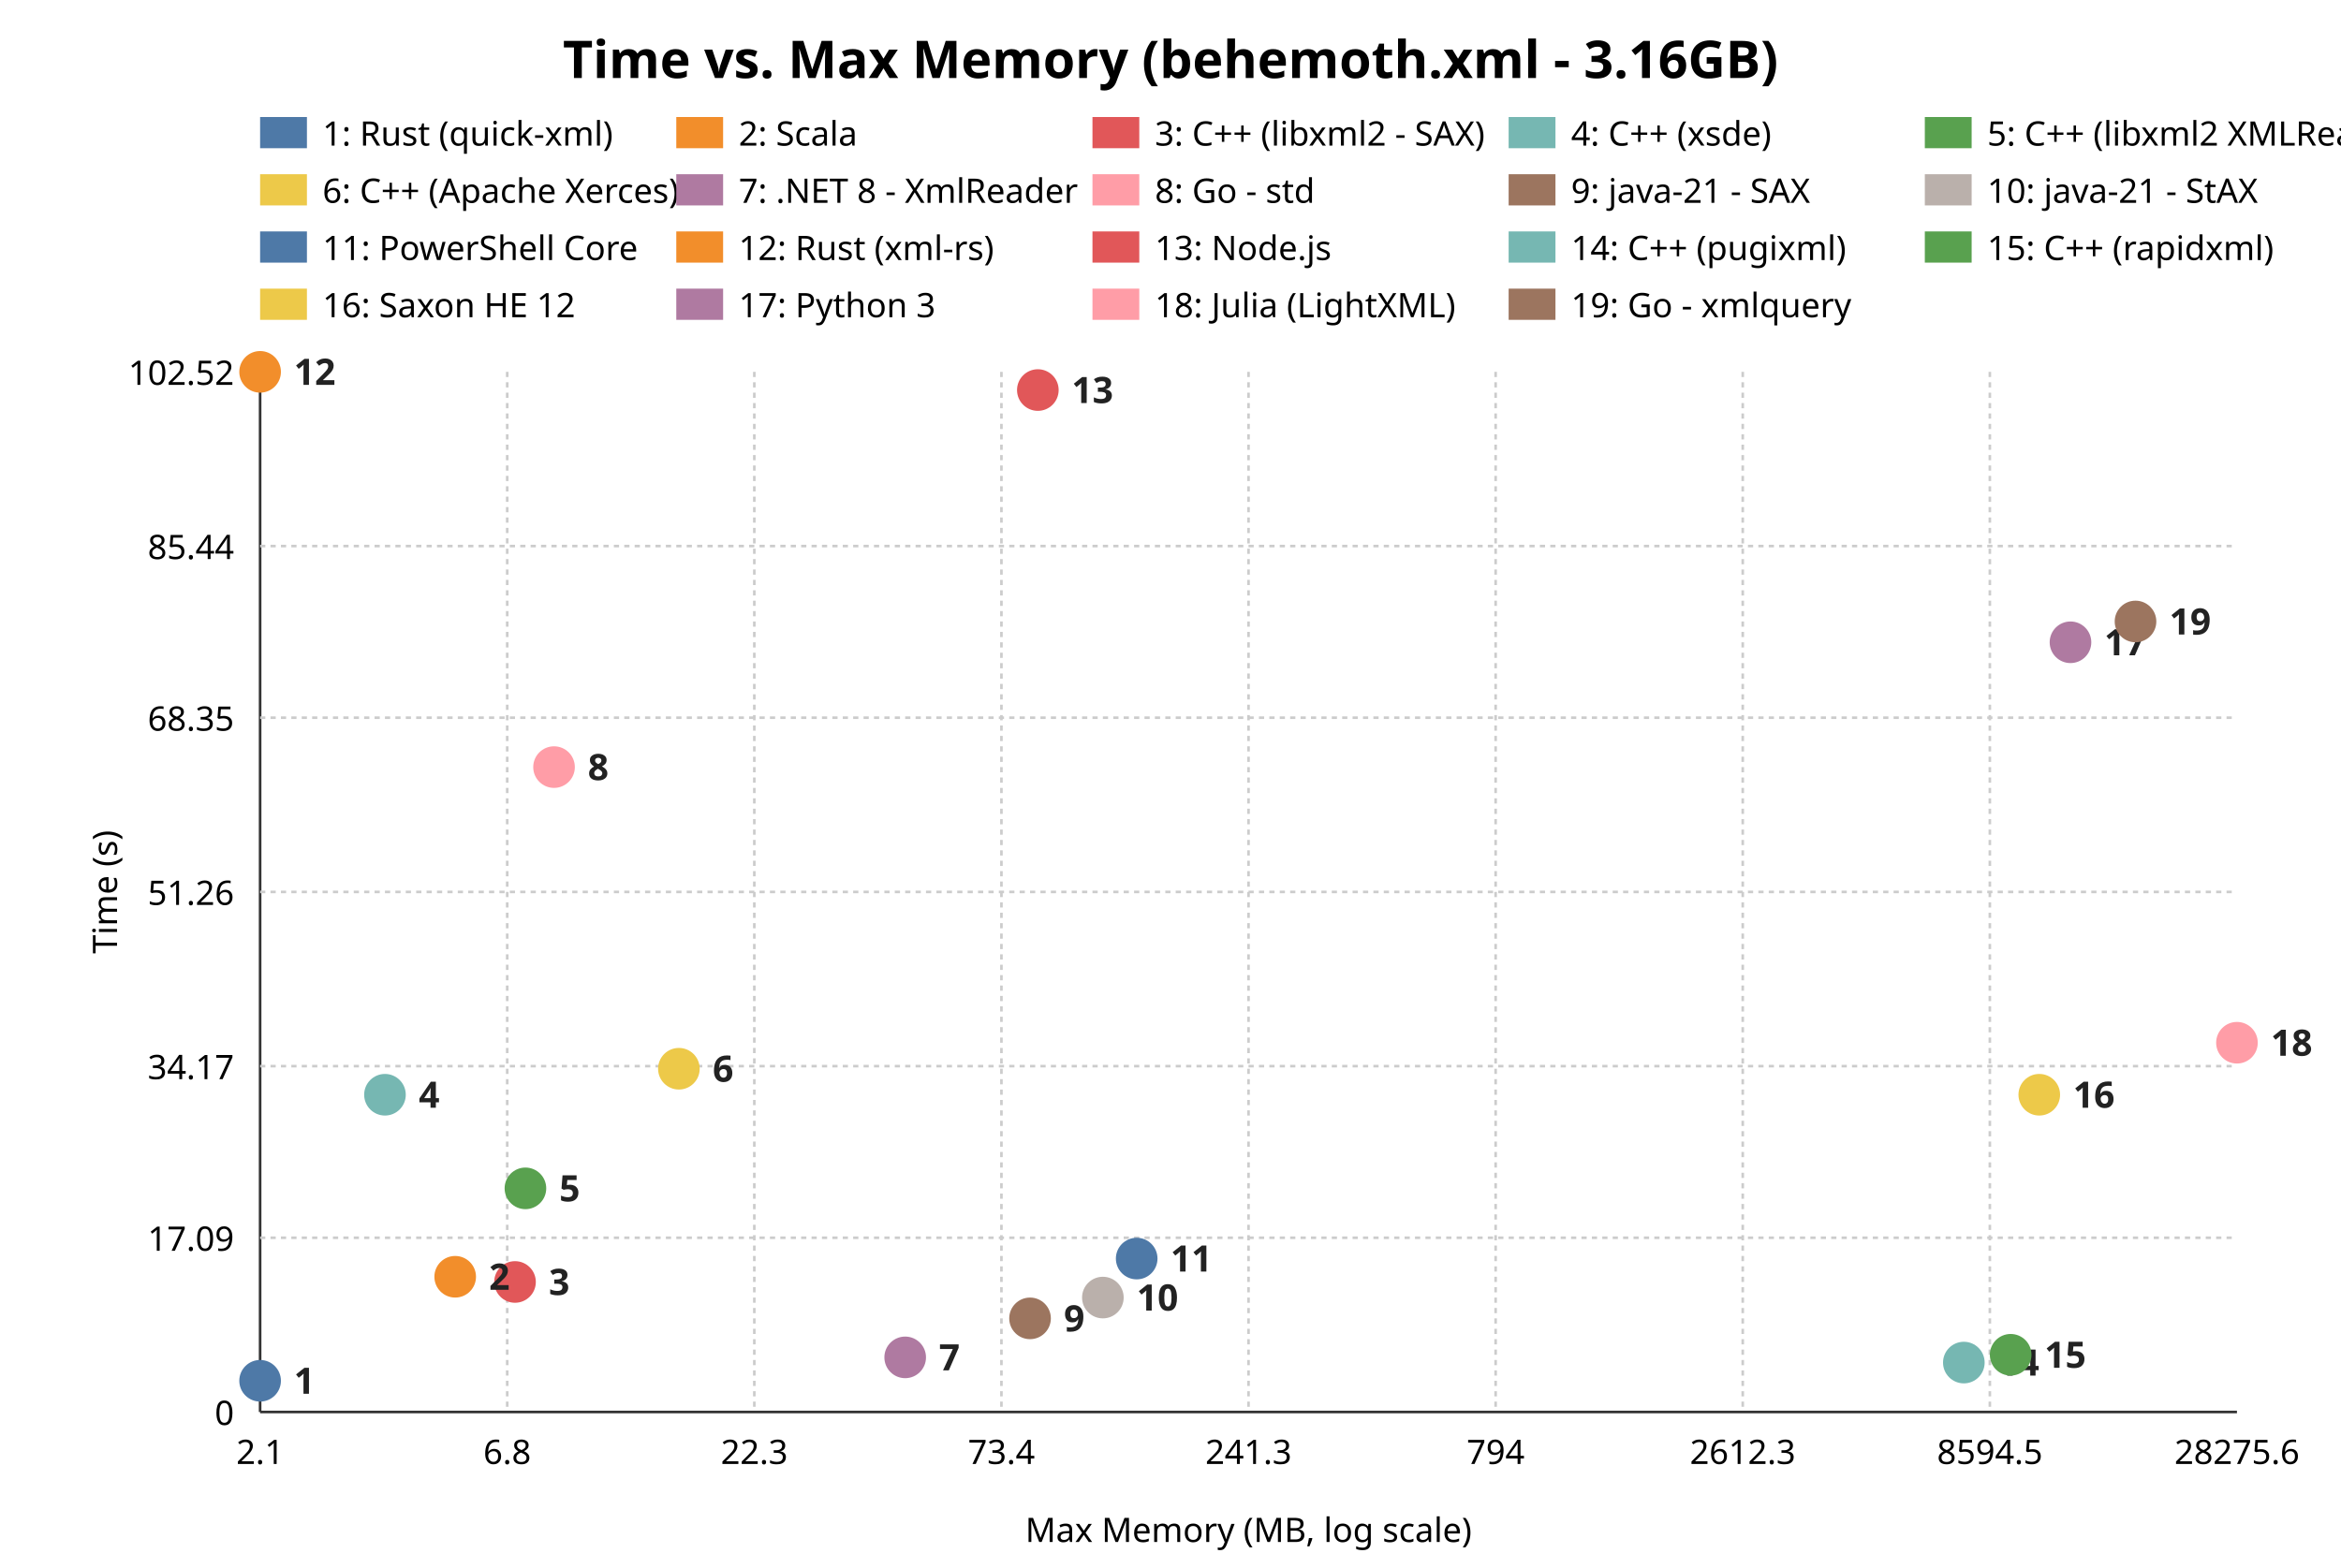
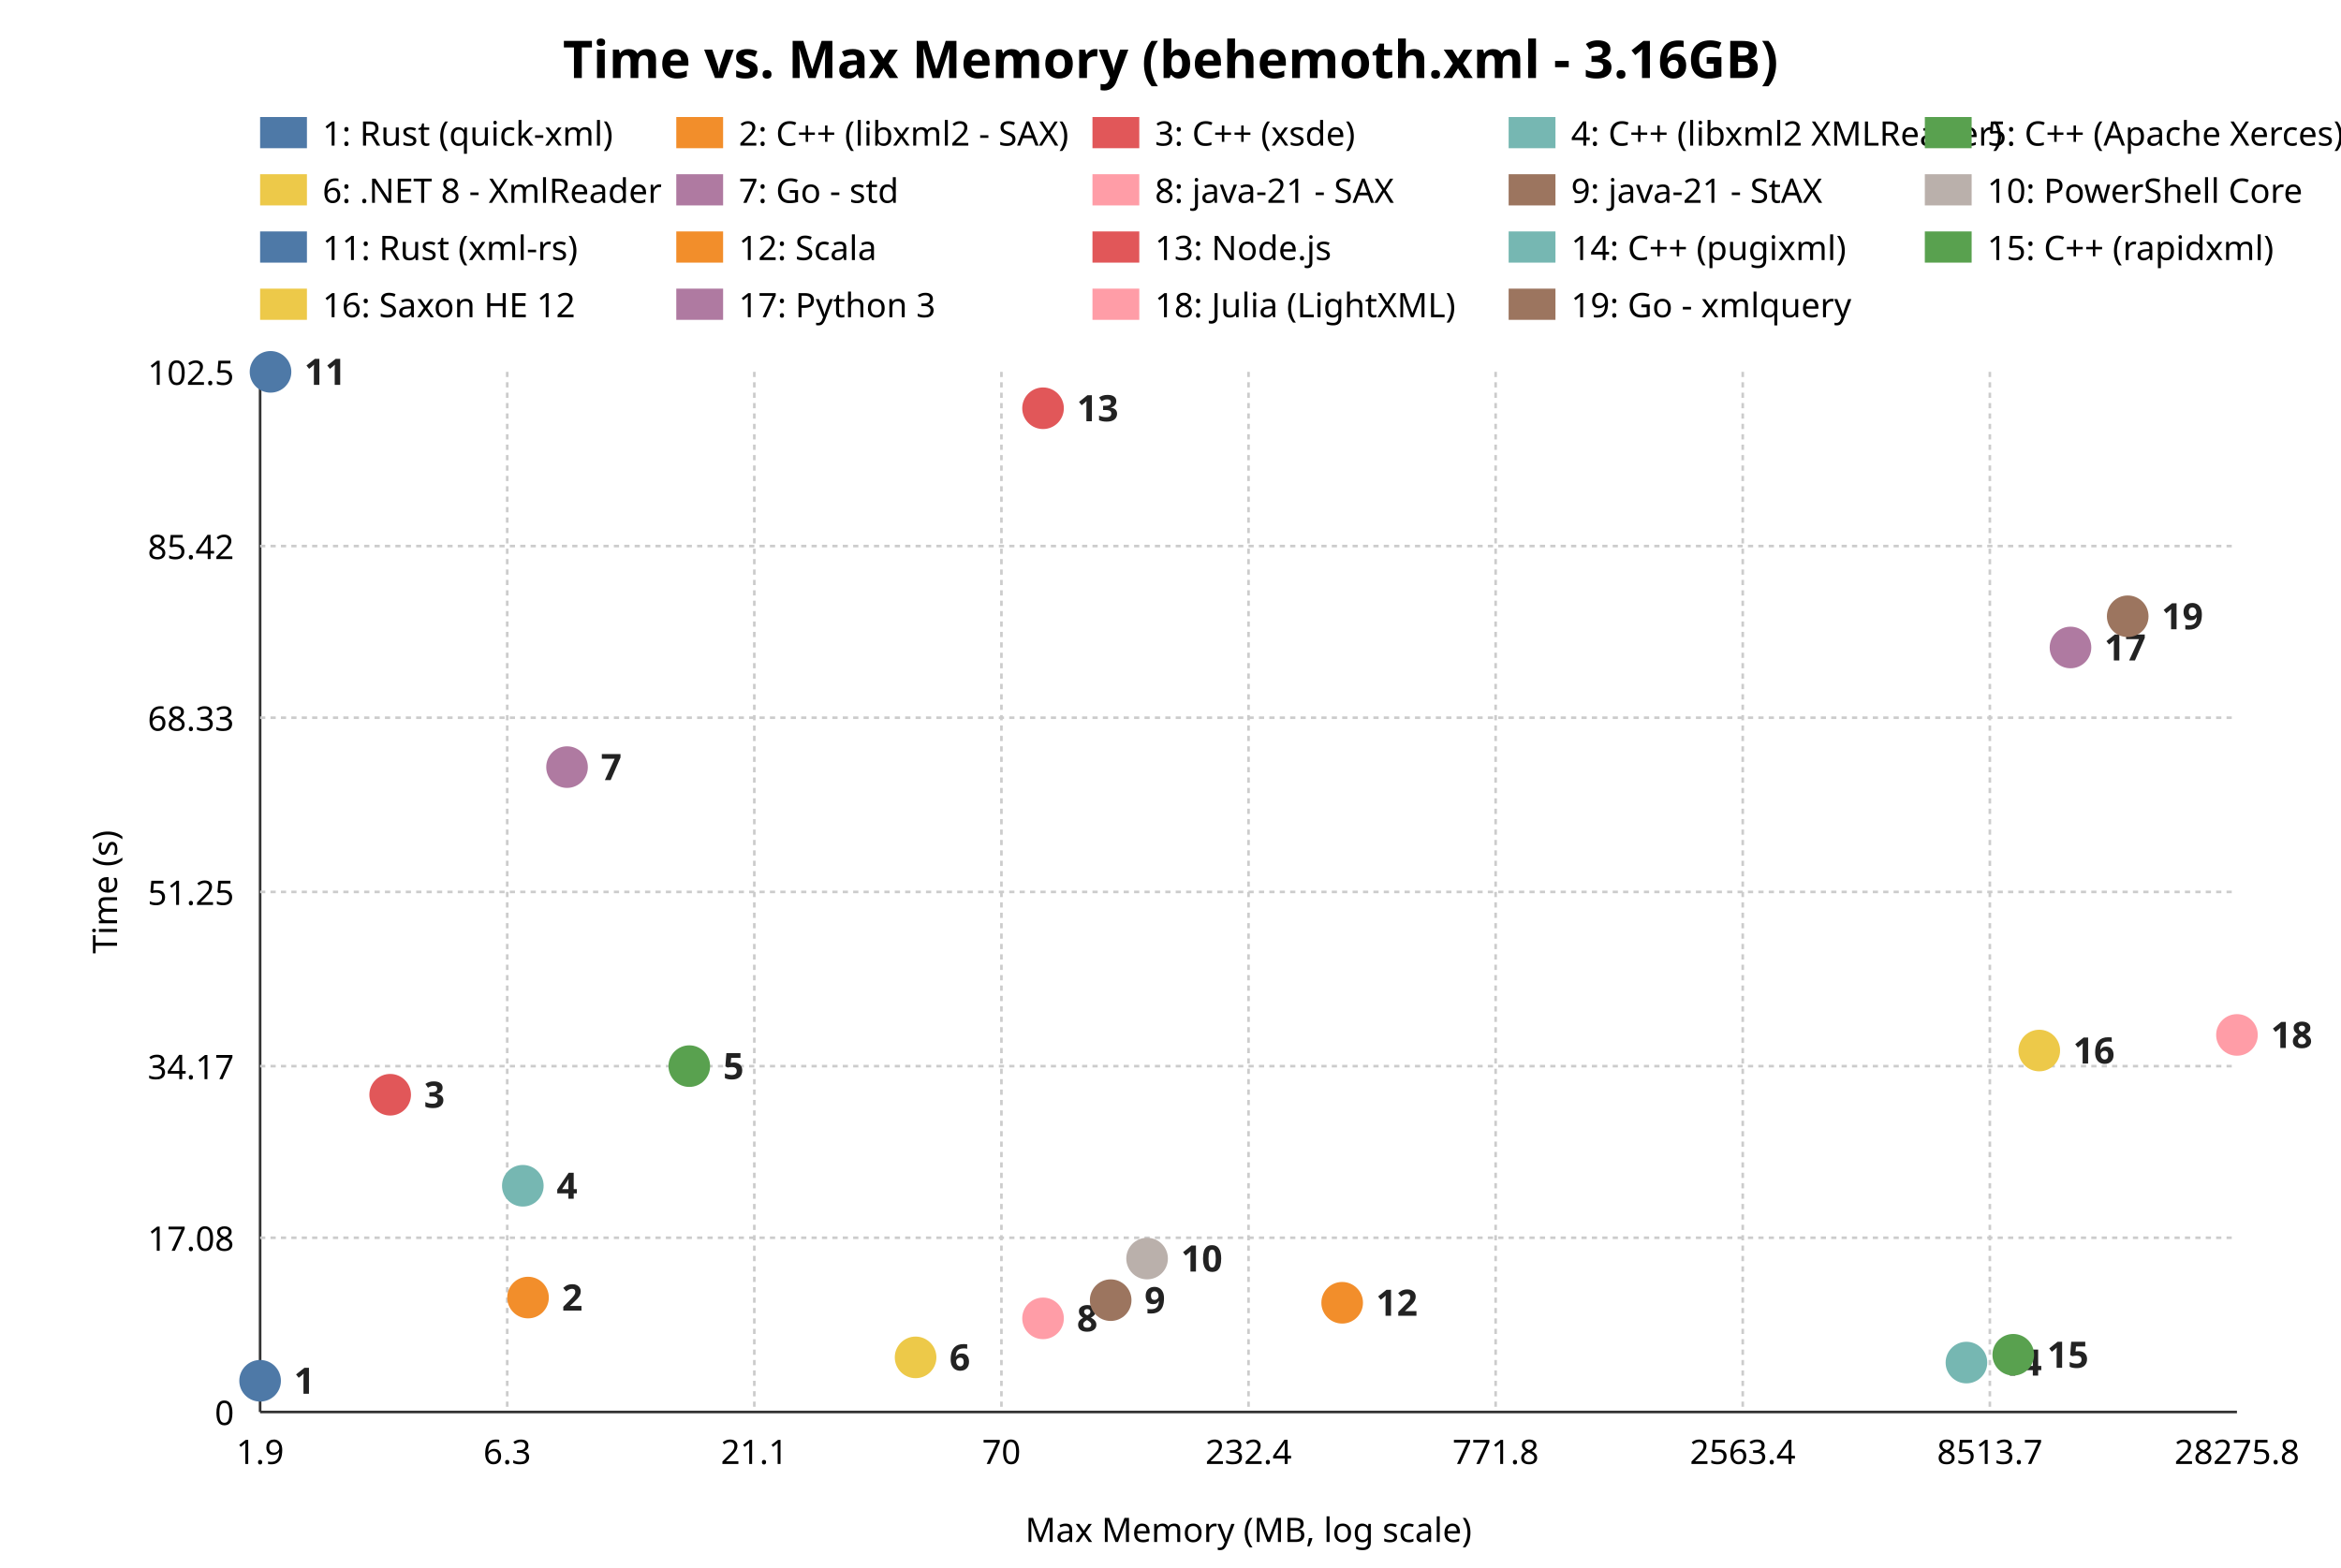
<svg xmlns="http://www.w3.org/2000/svg" width="900" height="603" style="background-color:#fff">
  <style> .label { font: 13px sans-serif; } .legend { font: 13px sans-serif; } .axis { stroke: #333; stroke-width: 1; } .chart-title { font: bold 20px sans-serif; } .pointnum { font: bold 14px sans-serif; fill: #222; } </style>
  <text x="450" y="30" text-anchor="middle" class="chart-title">Time vs. Max Memory (behemoth.xml - 3.16GB)</text>
  <rect x="100" y="45" width="18" height="12" fill="#4e79a7" />
  <text x="124" y="56" class="legend">1: Rust (quick-xml)</text>
  <rect x="260" y="45" width="18" height="12" fill="#f28e2b" />
-   <text x="284" y="56" class="legend">2: Scala</text>
+   <text x="284" y="56" class="legend">2: C++ (libxml2 - SAX)</text>
  <rect x="420" y="45" width="18" height="12" fill="#e15759" />
-   <text x="444" y="56" class="legend">3: C++ (libxml2 - SAX)</text>
+   <text x="444" y="56" class="legend">3: C++ (xsde)</text>
  <rect x="580" y="45" width="18" height="12" fill="#76b7b2" />
-   <text x="604" y="56" class="legend">4: C++ (xsde)</text>
+   <text x="604" y="56" class="legend">4: C++ (libxml2 XMLReader)</text>
  <rect x="740" y="45" width="18" height="12" fill="#59a14f" />
-   <text x="764" y="56" class="legend">5: C++ (libxml2 XMLReader)</text>
+   <text x="764" y="56" class="legend">5: C++ (Apache Xerces)</text>
  <rect x="100" y="67" width="18" height="12" fill="#edc949" />
-   <text x="124" y="78" class="legend">6: C++ (Apache Xerces)</text>
+   <text x="124" y="78" class="legend">6: .NET 8 - XmlReader</text>
  <rect x="260" y="67" width="18" height="12" fill="#af7aa1" />
-   <text x="284" y="78" class="legend">7: .NET 8 - XmlReader</text>
+   <text x="284" y="78" class="legend">7: Go - std</text>
  <rect x="420" y="67" width="18" height="12" fill="#ff9da7" />
-   <text x="444" y="78" class="legend">8: Go - std</text>
+   <text x="444" y="78" class="legend">8: java-21 - SAX</text>
  <rect x="580" y="67" width="18" height="12" fill="#9c755f" />
-   <text x="604" y="78" class="legend">9: java-21 - SAX</text>
+   <text x="604" y="78" class="legend">9: java-21 - StAX</text>
  <rect x="740" y="67" width="18" height="12" fill="#bab0ab" />
-   <text x="764" y="78" class="legend">10: java-21 - StAX</text>
+   <text x="764" y="78" class="legend">10: PowerShell Core</text>
  <rect x="100" y="89" width="18" height="12" fill="#4e79a7" />
-   <text x="124" y="100" class="legend">11: PowerShell Core</text>
+   <text x="124" y="100" class="legend">11: Rust (xml-rs)</text>
  <rect x="260" y="89" width="18" height="12" fill="#f28e2b" />
-   <text x="284" y="100" class="legend">12: Rust (xml-rs)</text>
+   <text x="284" y="100" class="legend">12: Scala</text>
  <rect x="420" y="89" width="18" height="12" fill="#e15759" />
  <text x="444" y="100" class="legend">13: Node.js</text>
  <rect x="580" y="89" width="18" height="12" fill="#76b7b2" />
  <text x="604" y="100" class="legend">14: C++ (pugixml)</text>
  <rect x="740" y="89" width="18" height="12" fill="#59a14f" />
  <text x="764" y="100" class="legend">15: C++ (rapidxml)</text>
  <rect x="100" y="111" width="18" height="12" fill="#edc949" />
  <text x="124" y="122" class="legend">16: Saxon HE 12</text>
  <rect x="260" y="111" width="18" height="12" fill="#af7aa1" />
  <text x="284" y="122" class="legend">17: Python 3</text>
  <rect x="420" y="111" width="18" height="12" fill="#ff9da7" />
  <text x="444" y="122" class="legend">18: Julia (LightXML)</text>
  <rect x="580" y="111" width="18" height="12" fill="#9c755f" />
  <text x="604" y="122" class="legend">19: Go - xmlquery</text>
  <text x="45" y="343" text-anchor="middle" class="label" font-size="16px" transform="rotate(-90 45,343)">Time (s)</text>
  <text x="480" y="593" text-anchor="middle" class="label" font-size="16px">Max Memory (MB, log scale)</text>
  <line x1="100" y1="143" x2="100" y2="543" class="axis" />
  <line x1="100" y1="543" x2="860" y2="543" class="axis" />
  <text x="90" y="548" text-anchor="end" class="label">0</text>
-   <text x="90" y="481" text-anchor="end" class="label">17.09</text>
+   <text x="90" y="481" text-anchor="end" class="label">17.08</text>
  <line x1="100" y1="476" x2="860" y2="476" stroke="#ccc" stroke-dasharray="2,2" />
  <text x="90" y="415" text-anchor="end" class="label">34.17</text>
  <line x1="100" y1="410" x2="860" y2="410" stroke="#ccc" stroke-dasharray="2,2" />
-   <text x="90" y="348" text-anchor="end" class="label">51.26</text>
+   <text x="90" y="348" text-anchor="end" class="label">51.25</text>
  <line x1="100" y1="343" x2="860" y2="343" stroke="#ccc" stroke-dasharray="2,2" />
-   <text x="90" y="281" text-anchor="end" class="label">68.35</text>
+   <text x="90" y="281" text-anchor="end" class="label">68.33</text>
  <line x1="100" y1="276" x2="860" y2="276" stroke="#ccc" stroke-dasharray="2,2" />
-   <text x="90" y="215" text-anchor="end" class="label">85.44</text>
+   <text x="90" y="215" text-anchor="end" class="label">85.42</text>
  <line x1="100" y1="210" x2="860" y2="210" stroke="#ccc" stroke-dasharray="2,2" />
-   <text x="90" y="148" text-anchor="end" class="label">102.52</text>
-   <text x="100" y="563" text-anchor="middle" class="label">2.1</text>
-   <text x="195" y="563" text-anchor="middle" class="label">6.8</text>
+   <text x="90" y="148" text-anchor="end" class="label">102.5</text>
+   <text x="100" y="563" text-anchor="middle" class="label">1.9</text>
+   <text x="195" y="563" text-anchor="middle" class="label">6.3</text>
  <line x1="195" y1="143" x2="195" y2="543" stroke="#ccc" stroke-dasharray="2,2" />
-   <text x="290" y="563" text-anchor="middle" class="label">22.3</text>
+   <text x="290" y="563" text-anchor="middle" class="label">21.1</text>
  <line x1="290" y1="143" x2="290" y2="543" stroke="#ccc" stroke-dasharray="2,2" />
-   <text x="385" y="563" text-anchor="middle" class="label">73.4</text>
+   <text x="385" y="563" text-anchor="middle" class="label">70</text>
  <line x1="385" y1="143" x2="385" y2="543" stroke="#ccc" stroke-dasharray="2,2" />
-   <text x="480" y="563" text-anchor="middle" class="label">241.3</text>
+   <text x="480" y="563" text-anchor="middle" class="label">232.4</text>
  <line x1="480" y1="143" x2="480" y2="543" stroke="#ccc" stroke-dasharray="2,2" />
-   <text x="575" y="563" text-anchor="middle" class="label">794</text>
+   <text x="575" y="563" text-anchor="middle" class="label">771.8</text>
  <line x1="575" y1="143" x2="575" y2="543" stroke="#ccc" stroke-dasharray="2,2" />
-   <text x="670" y="563" text-anchor="middle" class="label">2612.3</text>
+   <text x="670" y="563" text-anchor="middle" class="label">2563.4</text>
  <line x1="670" y1="143" x2="670" y2="543" stroke="#ccc" stroke-dasharray="2,2" />
-   <text x="765" y="563" text-anchor="middle" class="label">8594.5</text>
+   <text x="765" y="563" text-anchor="middle" class="label">8513.7</text>
  <line x1="765" y1="143" x2="765" y2="543" stroke="#ccc" stroke-dasharray="2,2" />
-   <text x="860" y="563" text-anchor="middle" class="label">28275.6</text>
+   <text x="860" y="563" text-anchor="middle" class="label">28275.8</text>
  <circle cx="100" cy="531" r="8" fill="#4e79a7" />
  <text x="113" y="536" class="pointnum">1</text>
-   <circle cx="755" cy="524" r="8" fill="#76b7b2" />
-   <text x="768" y="529" class="pointnum">14</text>
-   <circle cx="348" cy="522" r="8" fill="#af7aa1" />
-   <text x="361" y="527" class="pointnum">7</text>
-   <circle cx="773" cy="521" r="8" fill="#59a14f" />
-   <text x="786" y="526" class="pointnum">15</text>
-   <circle cx="396" cy="507" r="8" fill="#9c755f" />
-   <text x="409" y="512" class="pointnum">9</text>
-   <circle cx="424" cy="499" r="8" fill="#bab0ab" />
-   <text x="437" y="504" class="pointnum">10</text>
-   <circle cx="198" cy="493" r="8" fill="#e15759" />
-   <text x="211" y="498" class="pointnum">3</text>
-   <circle cx="175" cy="491" r="8" fill="#f28e2b" />
-   <text x="188" y="496" class="pointnum">2</text>
-   <circle cx="437" cy="484" r="8" fill="#4e79a7" />
-   <text x="450" y="489" class="pointnum">11</text>
-   <circle cx="202" cy="457" r="8" fill="#59a14f" />
-   <text x="215" y="462" class="pointnum">5</text>
-   <circle cx="148" cy="421" r="8" fill="#76b7b2" />
-   <text x="161" y="426" class="pointnum">4</text>
-   <circle cx="784" cy="421" r="8" fill="#edc949" />
-   <text x="797" y="426" class="pointnum">16</text>
-   <circle cx="261" cy="411" r="8" fill="#edc949" />
-   <text x="274" y="416" class="pointnum">6</text>
-   <circle cx="860" cy="401" r="8" fill="#ff9da7" />
-   <text x="873" y="406" class="pointnum">18</text>
-   <circle cx="213" cy="295" r="8" fill="#ff9da7" />
-   <text x="226" y="300" class="pointnum">8</text>
-   <circle cx="796" cy="247" r="8" fill="#af7aa1" />
-   <text x="809" y="252" class="pointnum">17</text>
-   <circle cx="821" cy="239" r="8" fill="#9c755f" />
-   <text x="834" y="244" class="pointnum">19</text>
-   <circle cx="399" cy="150" r="8" fill="#e15759" />
-   <text x="412" y="155" class="pointnum">13</text>
-   <circle cx="100" cy="143" r="8" fill="#f28e2b" />
-   <text x="113" y="148" class="pointnum">12</text>
+   <circle cx="756" cy="524" r="8" fill="#76b7b2" />
+   <text x="769" y="529" class="pointnum">14</text>
+   <circle cx="352" cy="522" r="8" fill="#edc949" />
+   <text x="365" y="527" class="pointnum">6</text>
+   <circle cx="774" cy="521" r="8" fill="#59a14f" />
+   <text x="787" y="526" class="pointnum">15</text>
+   <circle cx="401" cy="507" r="8" fill="#ff9da7" />
+   <text x="414" y="512" class="pointnum">8</text>
+   <circle cx="516" cy="501" r="8" fill="#f28e2b" />
+   <text x="529" y="506" class="pointnum">12</text>
+   <circle cx="427" cy="500" r="8" fill="#9c755f" />
+   <text x="440" y="505" class="pointnum">9</text>
+   <circle cx="203" cy="499" r="8" fill="#f28e2b" />
+   <text x="216" y="504" class="pointnum">2</text>
+   <circle cx="441" cy="484" r="8" fill="#bab0ab" />
+   <text x="454" y="489" class="pointnum">10</text>
+   <circle cx="201" cy="456" r="8" fill="#76b7b2" />
+   <text x="214" y="461" class="pointnum">4</text>
+   <circle cx="150" cy="421" r="8" fill="#e15759" />
+   <text x="163" y="426" class="pointnum">3</text>
+   <circle cx="265" cy="410" r="8" fill="#59a14f" />
+   <text x="278" y="415" class="pointnum">5</text>
+   <circle cx="784" cy="404" r="8" fill="#edc949" />
+   <text x="797" y="409" class="pointnum">16</text>
+   <circle cx="860" cy="398" r="8" fill="#ff9da7" />
+   <text x="873" y="403" class="pointnum">18</text>
+   <circle cx="218" cy="295" r="8" fill="#af7aa1" />
+   <text x="231" y="300" class="pointnum">7</text>
+   <circle cx="796" cy="249" r="8" fill="#af7aa1" />
+   <text x="809" y="254" class="pointnum">17</text>
+   <circle cx="818" cy="237" r="8" fill="#9c755f" />
+   <text x="831" y="242" class="pointnum">19</text>
+   <circle cx="401" cy="157" r="8" fill="#e15759" />
+   <text x="414" y="162" class="pointnum">13</text>
+   <circle cx="104" cy="143" r="8" fill="#4e79a7" />
+   <text x="117" y="148" class="pointnum">11</text>
</svg>
